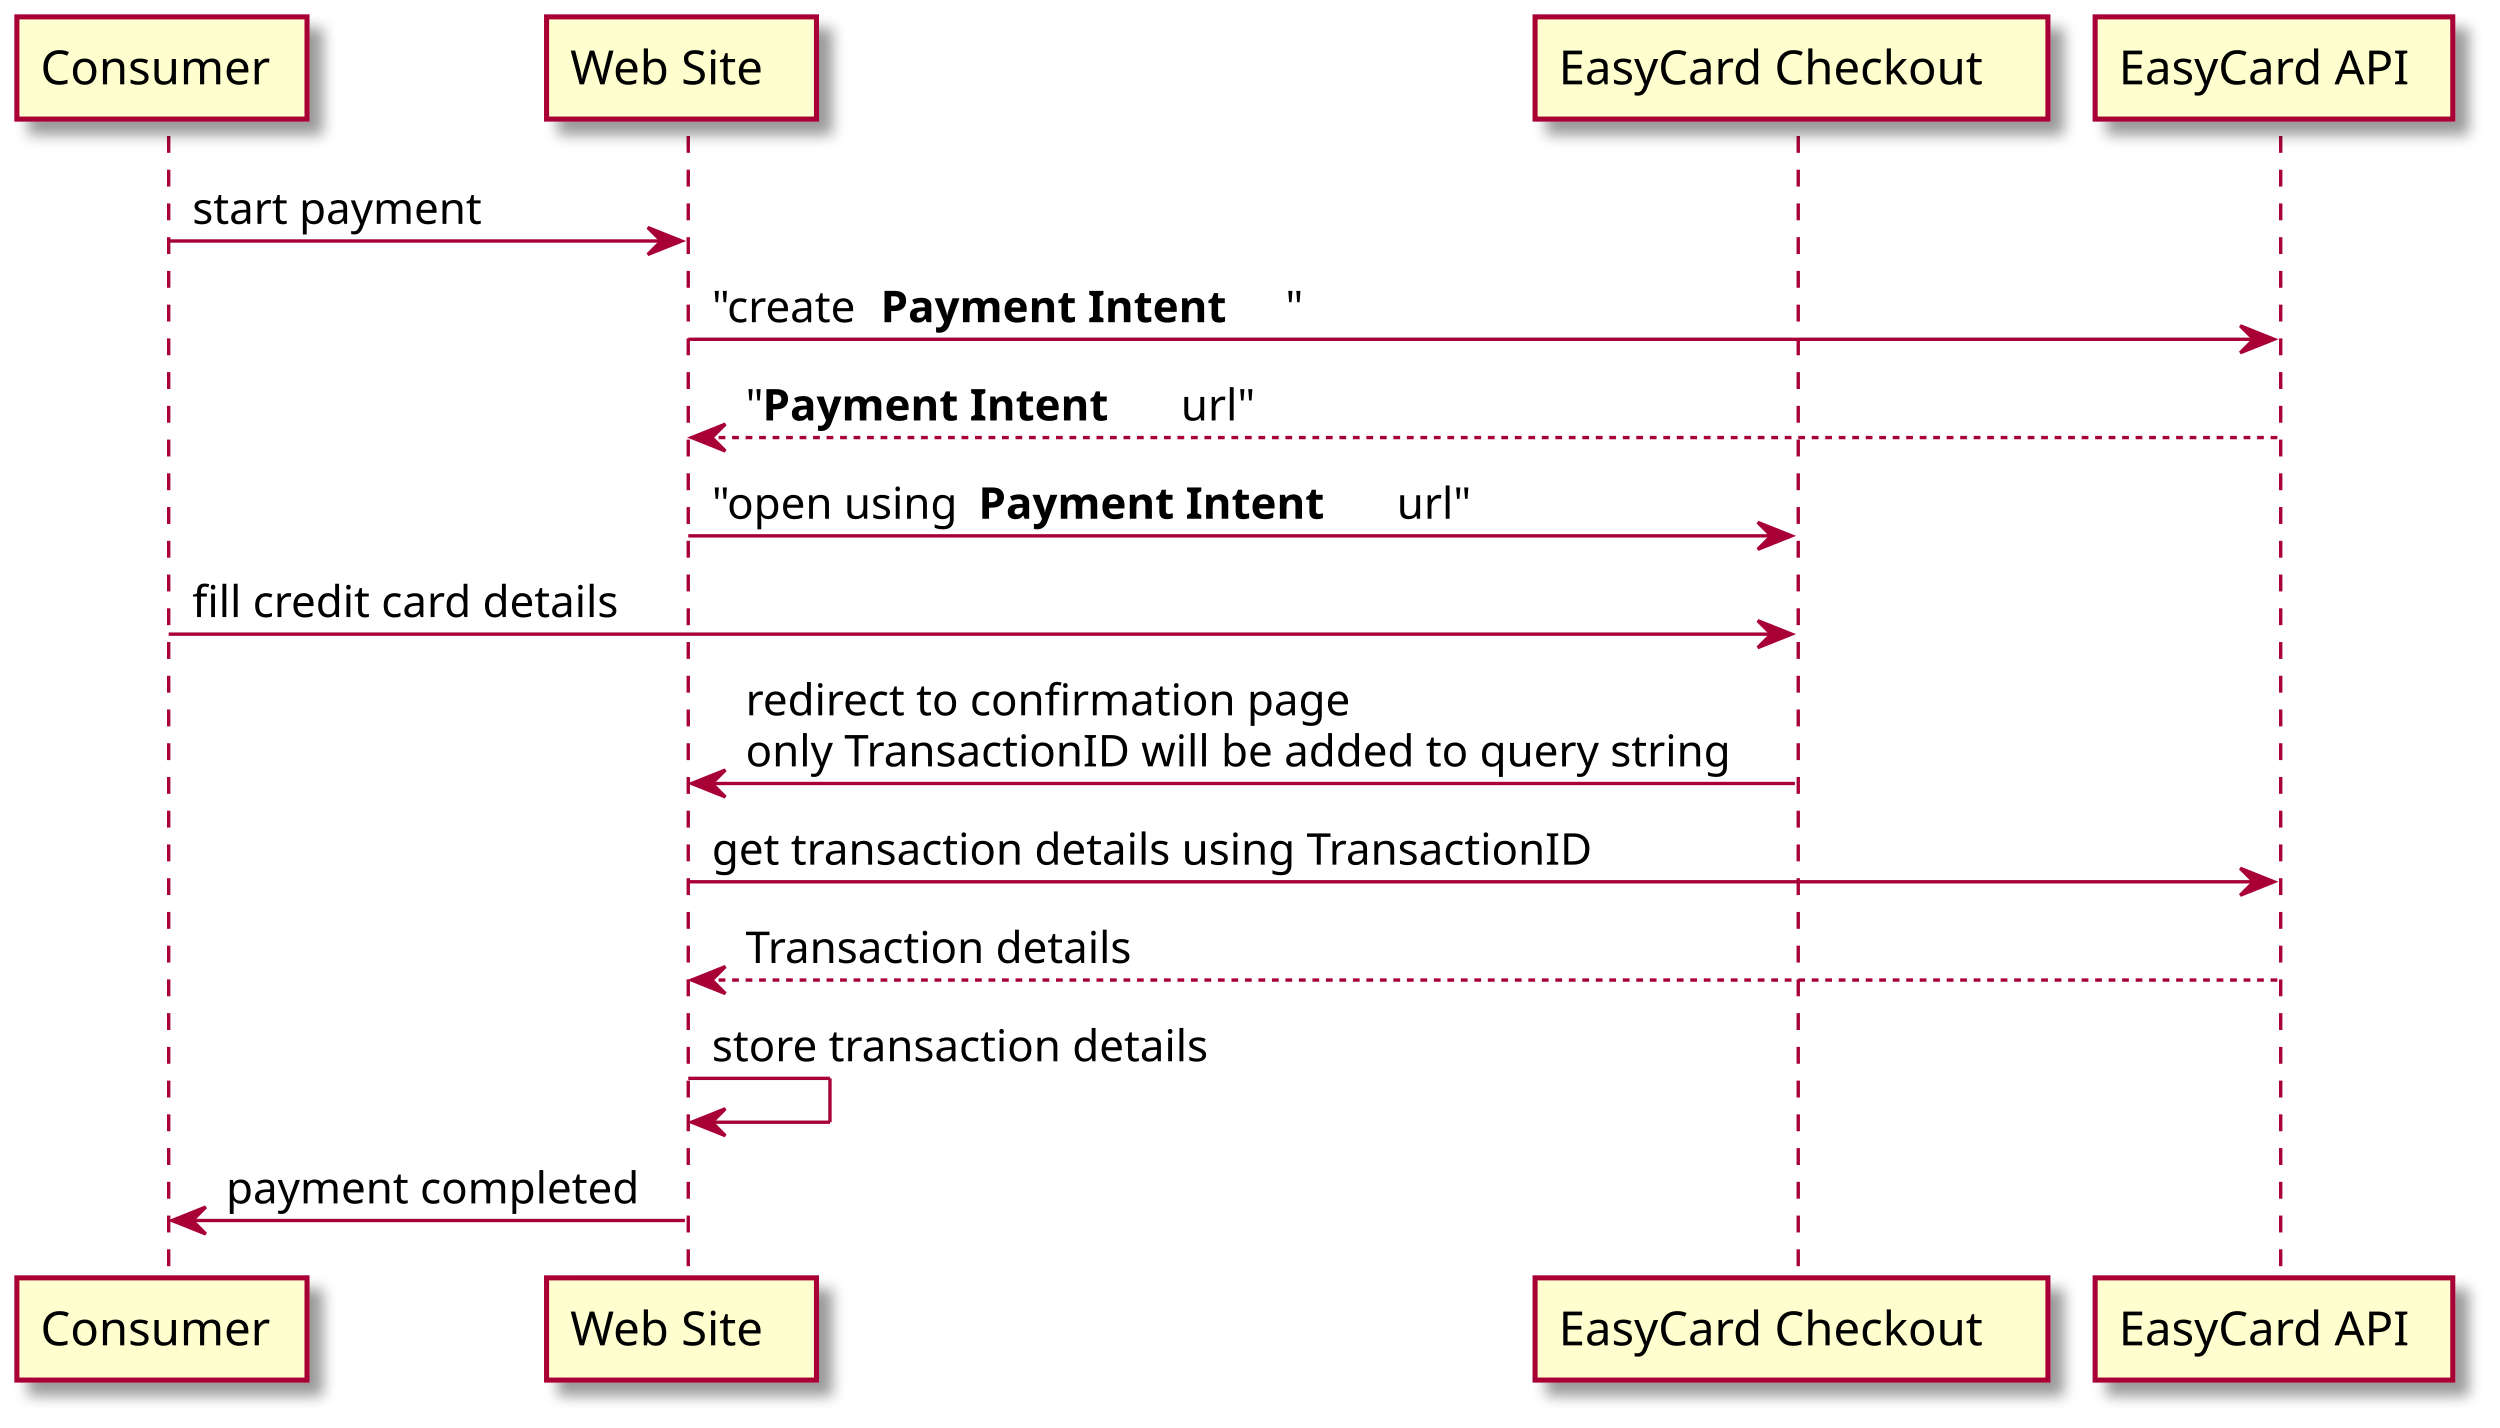
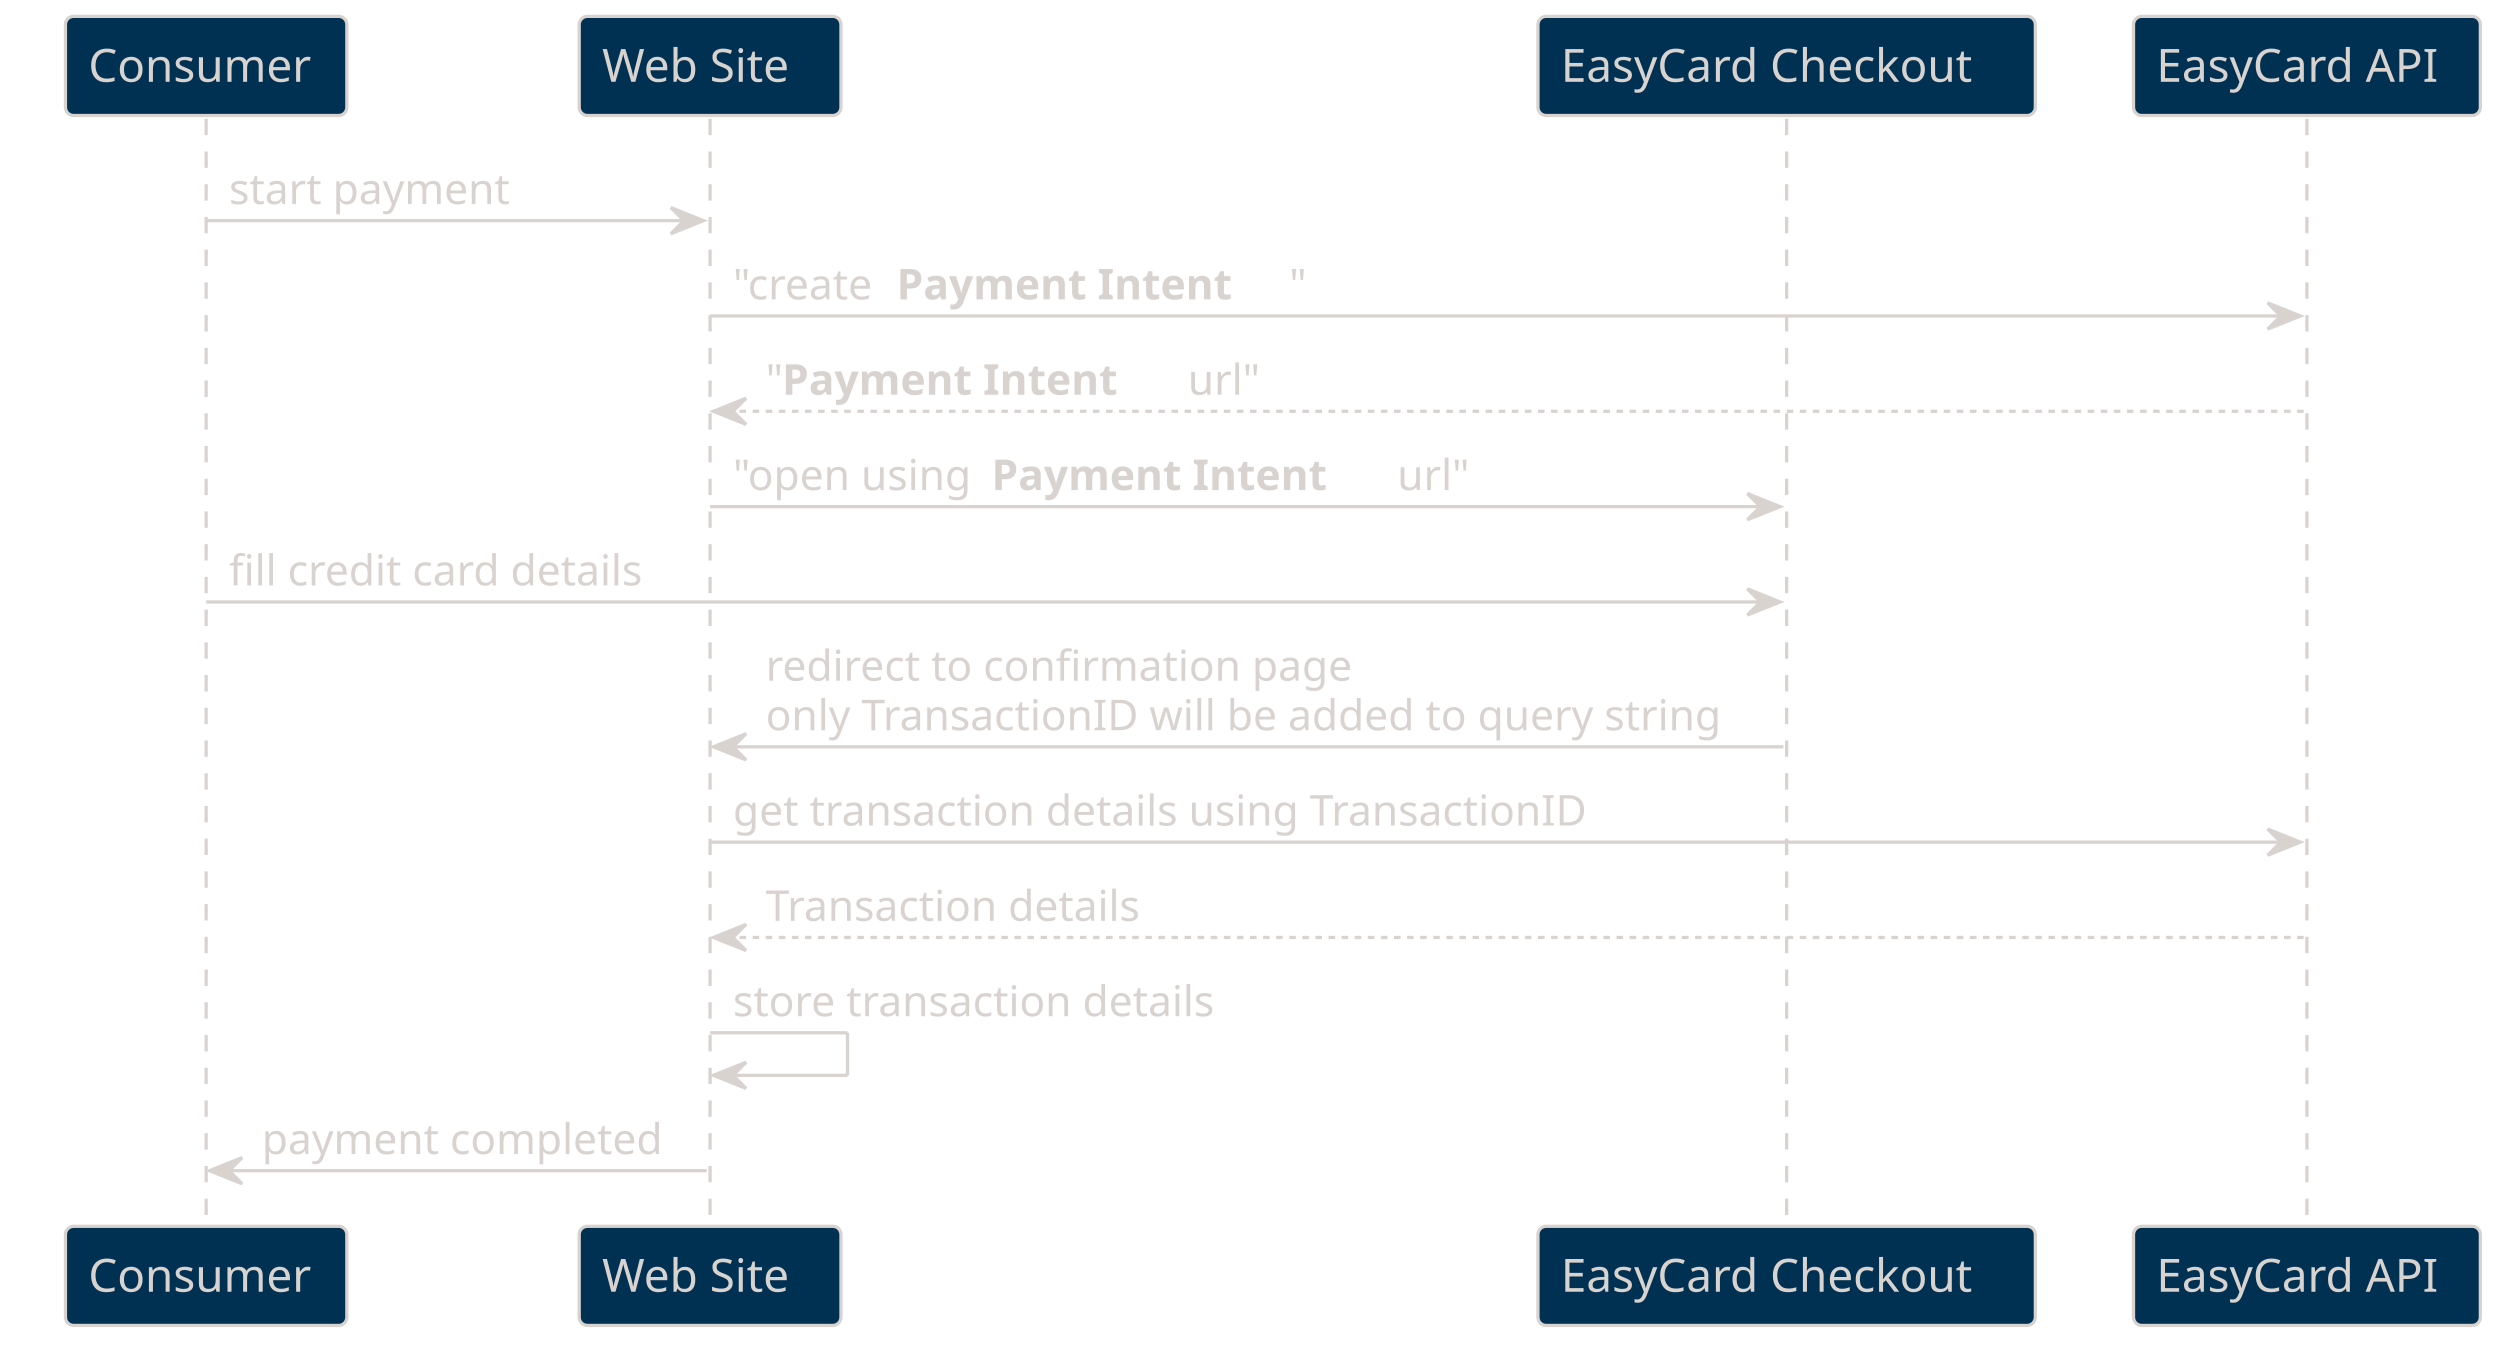
- <svg xmlns="http://www.w3.org/2000/svg" contentScriptType="application/ecmascript" contentStyleType="text/css" height="423px" preserveAspectRatio="none" style="width:741px;height:423px;background:#FFFFFF;" version="1.1" viewBox="0 0 741 423" width="741px" zoomAndPan="magnify">
-   <defs>
-     <filter height="300%" id="fvhejx4roalci" width="300%" x="-1" y="-1">
-       <feGaussianBlur result="blurOut" stdDeviation="2.0" />
-       <feColorMatrix in="blurOut" result="blurOut2" type="matrix" values="0 0 0 0 0 0 0 0 0 0 0 0 0 0 0 0 0 0 .4 0" />
-       <feOffset dx="4.0" dy="4.0" in="blurOut2" result="blurOut3" />
-       <feBlend in="SourceGraphic" in2="blurOut3" mode="normal" />
-     </filter>
-   </defs>
+ <svg xmlns="http://www.w3.org/2000/svg" contentStyleType="text/css" height="411px" preserveAspectRatio="none" style="width:764px;height:411px;background:#003153;" version="1.1" viewBox="0 0 764 411" width="764px" zoomAndPan="magnify">
+   <defs />
  <g>
-     <line style="stroke:#A80036;stroke-width:1.0;stroke-dasharray:5.0,5.0;" x1="50" x2="50" y1="40.297" y2="379.758" />
-     <line style="stroke:#A80036;stroke-width:1.0;stroke-dasharray:5.0,5.0;" x1="204" x2="204" y1="40.297" y2="379.758" />
-     <line style="stroke:#A80036;stroke-width:1.0;stroke-dasharray:5.0,5.0;" x1="533" x2="533" y1="40.297" y2="379.758" />
-     <line style="stroke:#A80036;stroke-width:1.0;stroke-dasharray:5.0,5.0;" x1="676" x2="676" y1="40.297" y2="379.758" />
-     <rect fill="#FEFECE" filter="url(#fvhejx4roalci)" height="30.297" style="stroke:#A80036;stroke-width:1.5;" width="86" x="5" y="5" />
-     <text fill="#000000" font-family="sans-serif" font-size="14" lengthAdjust="spacing" textLength="72" x="12" y="24.995">Consumer</text>
-     <rect fill="#FEFECE" filter="url(#fvhejx4roalci)" height="30.297" style="stroke:#A80036;stroke-width:1.5;" width="86" x="5" y="378.758" />
-     <text fill="#000000" font-family="sans-serif" font-size="14" lengthAdjust="spacing" textLength="72" x="12" y="398.753">Consumer</text>
-     <rect fill="#FEFECE" filter="url(#fvhejx4roalci)" height="30.297" style="stroke:#A80036;stroke-width:1.5;" width="80" x="162" y="5" />
-     <text fill="#000000" font-family="sans-serif" font-size="14" lengthAdjust="spacing" textLength="66" x="169" y="24.995">Web Site</text>
-     <rect fill="#FEFECE" filter="url(#fvhejx4roalci)" height="30.297" style="stroke:#A80036;stroke-width:1.5;" width="80" x="162" y="378.758" />
-     <text fill="#000000" font-family="sans-serif" font-size="14" lengthAdjust="spacing" textLength="66" x="169" y="398.753">Web Site</text>
-     <rect fill="#FEFECE" filter="url(#fvhejx4roalci)" height="30.297" style="stroke:#A80036;stroke-width:1.5;" width="152" x="455" y="5" />
-     <text fill="#000000" font-family="sans-serif" font-size="14" lengthAdjust="spacing" textLength="138" x="462" y="24.995">EasyCard Checkout</text>
-     <rect fill="#FEFECE" filter="url(#fvhejx4roalci)" height="30.297" style="stroke:#A80036;stroke-width:1.5;" width="152" x="455" y="378.758" />
-     <text fill="#000000" font-family="sans-serif" font-size="14" lengthAdjust="spacing" textLength="138" x="462" y="398.753">EasyCard Checkout</text>
-     <rect fill="#FEFECE" filter="url(#fvhejx4roalci)" height="30.297" style="stroke:#A80036;stroke-width:1.5;" width="106" x="621" y="5" />
-     <text fill="#000000" font-family="sans-serif" font-size="14" lengthAdjust="spacing" textLength="92" x="628" y="24.995">EasyCard API</text>
-     <rect fill="#FEFECE" filter="url(#fvhejx4roalci)" height="30.297" style="stroke:#A80036;stroke-width:1.5;" width="106" x="621" y="378.758" />
-     <text fill="#000000" font-family="sans-serif" font-size="14" lengthAdjust="spacing" textLength="92" x="628" y="398.753">EasyCard API</text>
-     <polygon fill="#A80036" points="192,67.43,202,71.43,192,75.43,196,71.43" style="stroke:#A80036;stroke-width:1.0;" />
-     <line style="stroke:#A80036;stroke-width:1.0;" x1="50" x2="198" y1="71.43" y2="71.43" />
-     <text fill="#000000" font-family="sans-serif" font-size="13" lengthAdjust="spacing" textLength="92" x="57" y="66.364">start payment</text>
-     <polygon fill="#A80036" points="664,96.562,674,100.562,664,104.562,668,100.562" style="stroke:#A80036;stroke-width:1.0;" />
-     <line style="stroke:#A80036;stroke-width:1.0;" x1="204" x2="670" y1="100.562" y2="100.562" />
-     <text fill="#000000" font-family="sans-serif" font-size="13" lengthAdjust="spacing" textLength="46" x="211" y="95.497">"create</text>
-     <text fill="#000000" font-family="sans-serif" font-size="13" font-weight="bold" lengthAdjust="spacing" textLength="120" x="261" y="95.497">Payment Intent</text>
-     <text fill="#000000" font-family="sans-serif" font-size="13" lengthAdjust="spacing" textLength="5" x="381" y="95.497">"</text>
-     <polygon fill="#A80036" points="215,125.695,205,129.695,215,133.695,211,129.695" style="stroke:#A80036;stroke-width:1.0;" />
-     <line style="stroke:#A80036;stroke-width:1.0;stroke-dasharray:2.0,2.0;" x1="209" x2="675" y1="129.695" y2="129.695" />
-     <text fill="#000000" font-family="sans-serif" font-size="13" lengthAdjust="spacing" textLength="5" x="221" y="124.629">"</text>
-     <text fill="#000000" font-family="sans-serif" font-size="13" font-weight="bold" lengthAdjust="spacing" textLength="120" x="226" y="124.629">Payment Intent</text>
-     <text fill="#000000" font-family="sans-serif" font-size="13" lengthAdjust="spacing" textLength="21" x="350" y="124.629">url"</text>
-     <polygon fill="#A80036" points="521,154.828,531,158.828,521,162.828,525,158.828" style="stroke:#A80036;stroke-width:1.0;" />
-     <line style="stroke:#A80036;stroke-width:1.0;" x1="204" x2="527" y1="158.828" y2="158.828" />
-     <text fill="#000000" font-family="sans-serif" font-size="13" lengthAdjust="spacing" textLength="75" x="211" y="153.762">"open using</text>
-     <text fill="#000000" font-family="sans-serif" font-size="13" font-weight="bold" lengthAdjust="spacing" textLength="120" x="290" y="153.762">Payment Intent</text>
-     <text fill="#000000" font-family="sans-serif" font-size="13" lengthAdjust="spacing" textLength="21" x="414" y="153.762">url"</text>
-     <polygon fill="#A80036" points="521,183.961,531,187.961,521,191.961,525,187.961" style="stroke:#A80036;stroke-width:1.0;" />
-     <line style="stroke:#A80036;stroke-width:1.0;" x1="50" x2="527" y1="187.961" y2="187.961" />
-     <text fill="#000000" font-family="sans-serif" font-size="13" lengthAdjust="spacing" textLength="132" x="57" y="182.895">fill credit card details</text>
-     <polygon fill="#A80036" points="215,228.227,205,232.227,215,236.227,211,232.227" style="stroke:#A80036;stroke-width:1.0;" />
-     <line style="stroke:#A80036;stroke-width:1.0;" x1="209" x2="532" y1="232.227" y2="232.227" />
-     <text fill="#000000" font-family="sans-serif" font-size="13" lengthAdjust="spacing" textLength="187" x="221" y="212.028">redirect to confirmation page</text>
-     <text fill="#000000" font-family="sans-serif" font-size="13" lengthAdjust="spacing" textLength="305" x="221" y="227.161">only TransactionID will be added to query string</text>
-     <polygon fill="#A80036" points="664,257.359,674,261.359,664,265.359,668,261.359" style="stroke:#A80036;stroke-width:1.0;" />
-     <line style="stroke:#A80036;stroke-width:1.0;" x1="204" x2="670" y1="261.359" y2="261.359" />
-     <text fill="#000000" font-family="sans-serif" font-size="13" lengthAdjust="spacing" textLength="273" x="211" y="256.293">get transaction details using TransactionID</text>
-     <polygon fill="#A80036" points="215,286.492,205,290.492,215,294.492,211,290.492" style="stroke:#A80036;stroke-width:1.0;" />
-     <line style="stroke:#A80036;stroke-width:1.0;stroke-dasharray:2.0,2.0;" x1="209" x2="675" y1="290.492" y2="290.492" />
-     <text fill="#000000" font-family="sans-serif" font-size="13" lengthAdjust="spacing" textLength="121" x="221" y="285.426">Transaction details</text>
-     <line style="stroke:#A80036;stroke-width:1.0;" x1="204" x2="246" y1="319.625" y2="319.625" />
-     <line style="stroke:#A80036;stroke-width:1.0;" x1="246" x2="246" y1="319.625" y2="332.625" />
-     <line style="stroke:#A80036;stroke-width:1.0;" x1="205" x2="246" y1="332.625" y2="332.625" />
-     <polygon fill="#A80036" points="215,328.625,205,332.625,215,336.625,211,332.625" style="stroke:#A80036;stroke-width:1.0;" />
-     <text fill="#000000" font-family="sans-serif" font-size="13" lengthAdjust="spacing" textLength="155" x="211" y="314.559">store transaction details</text>
-     <polygon fill="#A80036" points="61,357.758,51,361.758,61,365.758,57,361.758" style="stroke:#A80036;stroke-width:1.0;" />
-     <line style="stroke:#A80036;stroke-width:1.0;" x1="55" x2="203" y1="361.758" y2="361.758" />
-     <text fill="#000000" font-family="sans-serif" font-size="13" lengthAdjust="spacing" textLength="130" x="67" y="356.692">payment completed</text>
+     <line style="stroke:#D9D3D0;stroke-width:1.0;stroke-dasharray:5.0,5.0;" x1="63" x2="63" y1="36.297" y2="375.758" />
+     <line style="stroke:#D9D3D0;stroke-width:1.0;stroke-dasharray:5.0,5.0;" x1="217" x2="217" y1="36.297" y2="375.758" />
+     <line style="stroke:#D9D3D0;stroke-width:1.0;stroke-dasharray:5.0,5.0;" x1="546" x2="546" y1="36.297" y2="375.758" />
+     <line style="stroke:#D9D3D0;stroke-width:1.0;stroke-dasharray:5.0,5.0;" x1="705" x2="705" y1="36.297" y2="375.758" />
+     <rect fill="#003153" height="30.297" rx="2.5" ry="2.5" style="stroke:#D9D3D0;stroke-width:1.0;" width="86" x="20" y="5" />
+     <text fill="#D9D3D0" font-family="Verdana" font-size="14" lengthAdjust="spacing" textLength="72" x="27" y="24.995">Consumer</text>
+     <rect fill="#003153" height="30.297" rx="2.5" ry="2.5" style="stroke:#D9D3D0;stroke-width:1.0;" width="86" x="20" y="374.758" />
+     <text fill="#D9D3D0" font-family="Verdana" font-size="14" lengthAdjust="spacing" textLength="72" x="27" y="394.753">Consumer</text>
+     <rect fill="#003153" height="30.297" rx="2.5" ry="2.5" style="stroke:#D9D3D0;stroke-width:1.0;" width="80" x="177" y="5" />
+     <text fill="#D9D3D0" font-family="Verdana" font-size="14" lengthAdjust="spacing" textLength="66" x="184" y="24.995">Web Site</text>
+     <rect fill="#003153" height="30.297" rx="2.5" ry="2.5" style="stroke:#D9D3D0;stroke-width:1.0;" width="80" x="177" y="374.758" />
+     <text fill="#D9D3D0" font-family="Verdana" font-size="14" lengthAdjust="spacing" textLength="66" x="184" y="394.753">Web Site</text>
+     <rect fill="#003153" height="30.297" rx="2.5" ry="2.5" style="stroke:#D9D3D0;stroke-width:1.0;" width="152" x="470" y="5" />
+     <text fill="#D9D3D0" font-family="Verdana" font-size="14" lengthAdjust="spacing" textLength="138" x="477" y="24.995">EasyCard Checkout</text>
+     <rect fill="#003153" height="30.297" rx="2.5" ry="2.5" style="stroke:#D9D3D0;stroke-width:1.0;" width="152" x="470" y="374.758" />
+     <text fill="#D9D3D0" font-family="Verdana" font-size="14" lengthAdjust="spacing" textLength="138" x="477" y="394.753">EasyCard Checkout</text>
+     <rect fill="#003153" height="30.297" rx="2.5" ry="2.5" style="stroke:#D9D3D0;stroke-width:1.0;" width="106" x="652" y="5" />
+     <text fill="#D9D3D0" font-family="Verdana" font-size="14" lengthAdjust="spacing" textLength="92" x="659" y="24.995">EasyCard API</text>
+     <rect fill="#003153" height="30.297" rx="2.5" ry="2.5" style="stroke:#D9D3D0;stroke-width:1.0;" width="106" x="652" y="374.758" />
+     <text fill="#D9D3D0" font-family="Verdana" font-size="14" lengthAdjust="spacing" textLength="92" x="659" y="394.753">EasyCard API</text>
+     <polygon fill="#D9D3D0" points="205,63.43,215,67.43,205,71.43,209,67.43" style="stroke:#D9D3D0;stroke-width:1.0;" />
+     <line style="stroke:#D9D3D0;stroke-width:1.0;" x1="63" x2="211" y1="67.43" y2="67.43" />
+     <text fill="#D9D3D0" font-family="Verdana" font-size="13" lengthAdjust="spacing" textLength="92" x="70" y="62.364">start payment</text>
+     <polygon fill="#D9D3D0" points="693,92.562,703,96.562,693,100.562,697,96.562" style="stroke:#D9D3D0;stroke-width:1.0;" />
+     <line style="stroke:#D9D3D0;stroke-width:1.0;" x1="217" x2="699" y1="96.562" y2="96.562" />
+     <text fill="#D9D3D0" font-family="Verdana" font-size="13" lengthAdjust="spacing" textLength="46" x="224" y="91.497">"create</text>
+     <text fill="#D9D3D0" font-family="Verdana" font-size="13" font-weight="bold" lengthAdjust="spacing" textLength="120" x="274" y="91.497">Payment Intent</text>
+     <text fill="#D9D3D0" font-family="Verdana" font-size="13" lengthAdjust="spacing" textLength="5" x="394" y="91.497">"</text>
+     <polygon fill="#D9D3D0" points="228,121.695,218,125.695,228,129.695,224,125.695" style="stroke:#D9D3D0;stroke-width:1.0;" />
+     <line style="stroke:#D9D3D0;stroke-width:1.0;stroke-dasharray:2.0,2.0;" x1="222" x2="704" y1="125.695" y2="125.695" />
+     <text fill="#D9D3D0" font-family="Verdana" font-size="13" lengthAdjust="spacing" textLength="5" x="234" y="120.629">"</text>
+     <text fill="#D9D3D0" font-family="Verdana" font-size="13" font-weight="bold" lengthAdjust="spacing" textLength="120" x="239" y="120.629">Payment Intent</text>
+     <text fill="#D9D3D0" font-family="Verdana" font-size="13" lengthAdjust="spacing" textLength="21" x="363" y="120.629">url"</text>
+     <polygon fill="#D9D3D0" points="534,150.828,544,154.828,534,158.828,538,154.828" style="stroke:#D9D3D0;stroke-width:1.0;" />
+     <line style="stroke:#D9D3D0;stroke-width:1.0;" x1="217" x2="540" y1="154.828" y2="154.828" />
+     <text fill="#D9D3D0" font-family="Verdana" font-size="13" lengthAdjust="spacing" textLength="75" x="224" y="149.762">"open using</text>
+     <text fill="#D9D3D0" font-family="Verdana" font-size="13" font-weight="bold" lengthAdjust="spacing" textLength="120" x="303" y="149.762">Payment Intent</text>
+     <text fill="#D9D3D0" font-family="Verdana" font-size="13" lengthAdjust="spacing" textLength="21" x="427" y="149.762">url"</text>
+     <polygon fill="#D9D3D0" points="534,179.961,544,183.961,534,187.961,538,183.961" style="stroke:#D9D3D0;stroke-width:1.0;" />
+     <line style="stroke:#D9D3D0;stroke-width:1.0;" x1="63" x2="540" y1="183.961" y2="183.961" />
+     <text fill="#D9D3D0" font-family="Verdana" font-size="13" lengthAdjust="spacing" textLength="132" x="70" y="178.895">fill credit card details</text>
+     <polygon fill="#D9D3D0" points="228,224.227,218,228.227,228,232.227,224,228.227" style="stroke:#D9D3D0;stroke-width:1.0;" />
+     <line style="stroke:#D9D3D0;stroke-width:1.0;" x1="222" x2="545" y1="228.227" y2="228.227" />
+     <text fill="#D9D3D0" font-family="Verdana" font-size="13" lengthAdjust="spacing" textLength="187" x="234" y="208.028">redirect to confirmation page</text>
+     <text fill="#D9D3D0" font-family="Verdana" font-size="13" lengthAdjust="spacing" textLength="305" x="234" y="223.161">only TransactionID will be added to query string</text>
+     <polygon fill="#D9D3D0" points="693,253.359,703,257.359,693,261.359,697,257.359" style="stroke:#D9D3D0;stroke-width:1.0;" />
+     <line style="stroke:#D9D3D0;stroke-width:1.0;" x1="217" x2="699" y1="257.359" y2="257.359" />
+     <text fill="#D9D3D0" font-family="Verdana" font-size="13" lengthAdjust="spacing" textLength="273" x="224" y="252.293">get transaction details using TransactionID</text>
+     <polygon fill="#D9D3D0" points="228,282.492,218,286.492,228,290.492,224,286.492" style="stroke:#D9D3D0;stroke-width:1.0;" />
+     <line style="stroke:#D9D3D0;stroke-width:1.0;stroke-dasharray:2.0,2.0;" x1="222" x2="704" y1="286.492" y2="286.492" />
+     <text fill="#D9D3D0" font-family="Verdana" font-size="13" lengthAdjust="spacing" textLength="121" x="234" y="281.426">Transaction details</text>
+     <line style="stroke:#D9D3D0;stroke-width:1.0;" x1="217" x2="259" y1="315.625" y2="315.625" />
+     <line style="stroke:#D9D3D0;stroke-width:1.0;" x1="259" x2="259" y1="315.625" y2="328.625" />
+     <line style="stroke:#D9D3D0;stroke-width:1.0;" x1="218" x2="259" y1="328.625" y2="328.625" />
+     <polygon fill="#D9D3D0" points="228,324.625,218,328.625,228,332.625,224,328.625" style="stroke:#D9D3D0;stroke-width:1.0;" />
+     <text fill="#D9D3D0" font-family="Verdana" font-size="13" lengthAdjust="spacing" textLength="155" x="224" y="310.559">store transaction details</text>
+     <polygon fill="#D9D3D0" points="74,353.758,64,357.758,74,361.758,70,357.758" style="stroke:#D9D3D0;stroke-width:1.0;" />
+     <line style="stroke:#D9D3D0;stroke-width:1.0;" x1="68" x2="216" y1="357.758" y2="357.758" />
+     <text fill="#D9D3D0" font-family="Verdana" font-size="13" lengthAdjust="spacing" textLength="130" x="80" y="352.692">payment completed</text>
  </g>
</svg>
